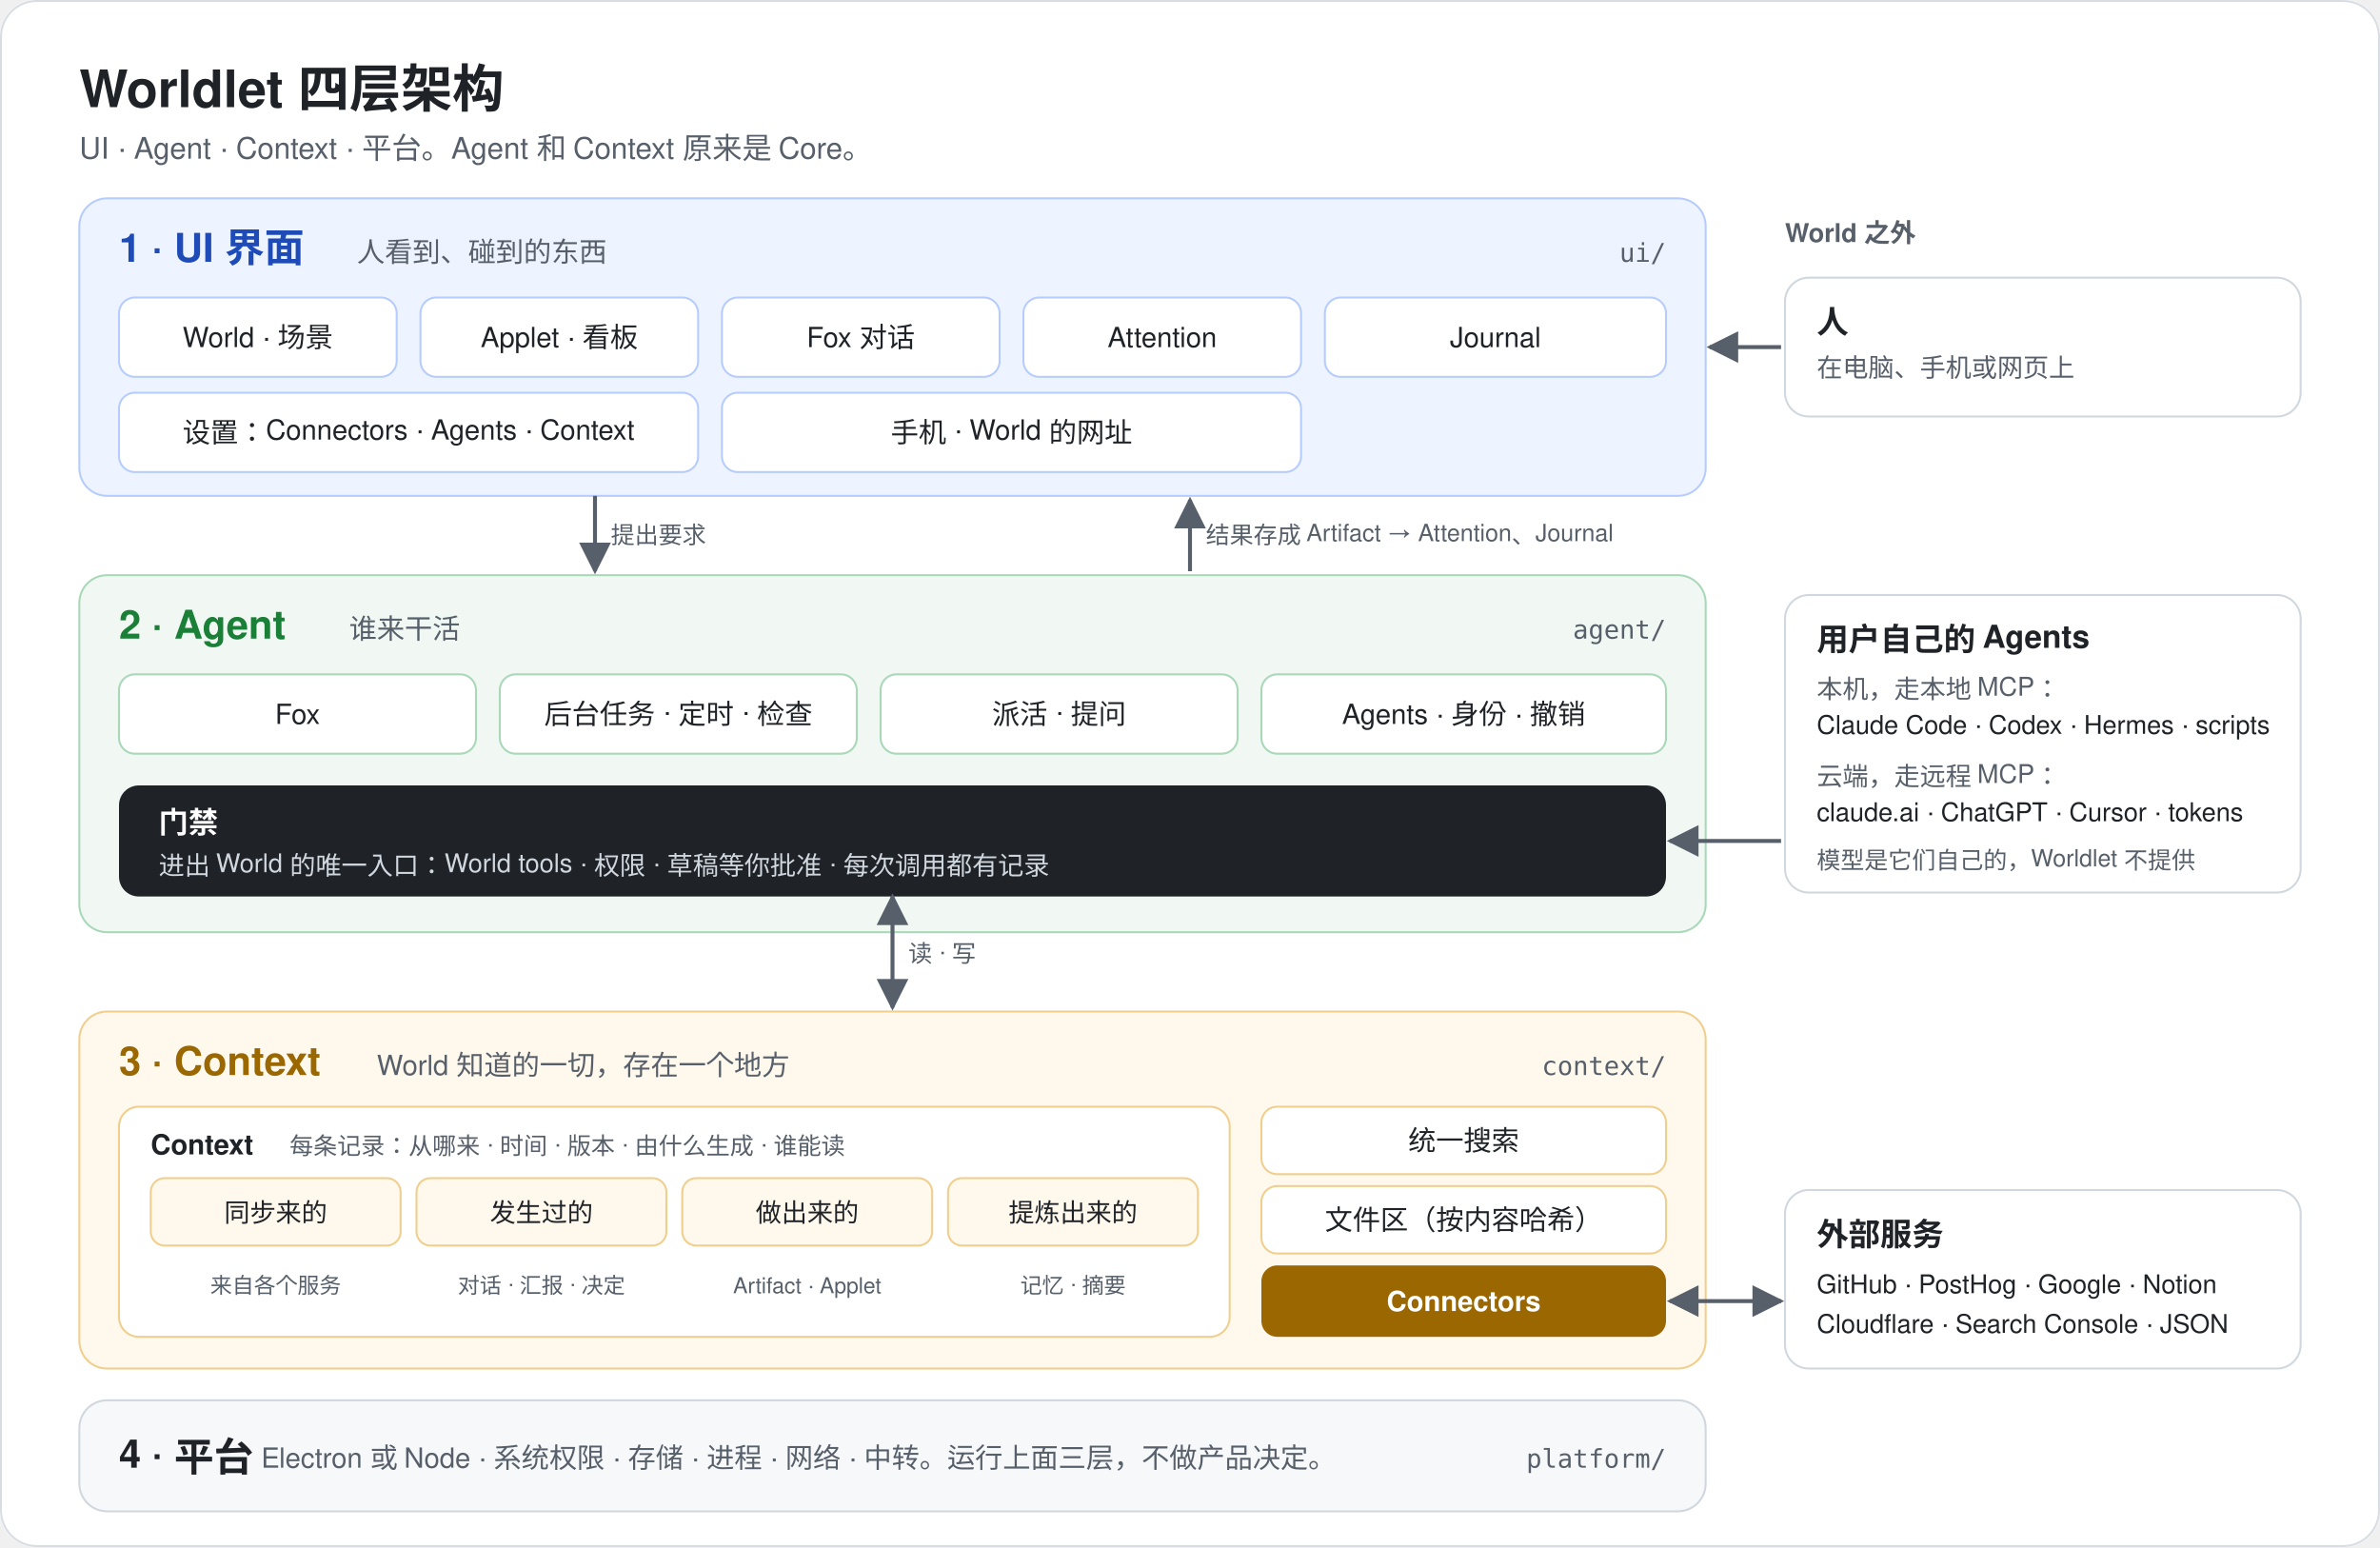
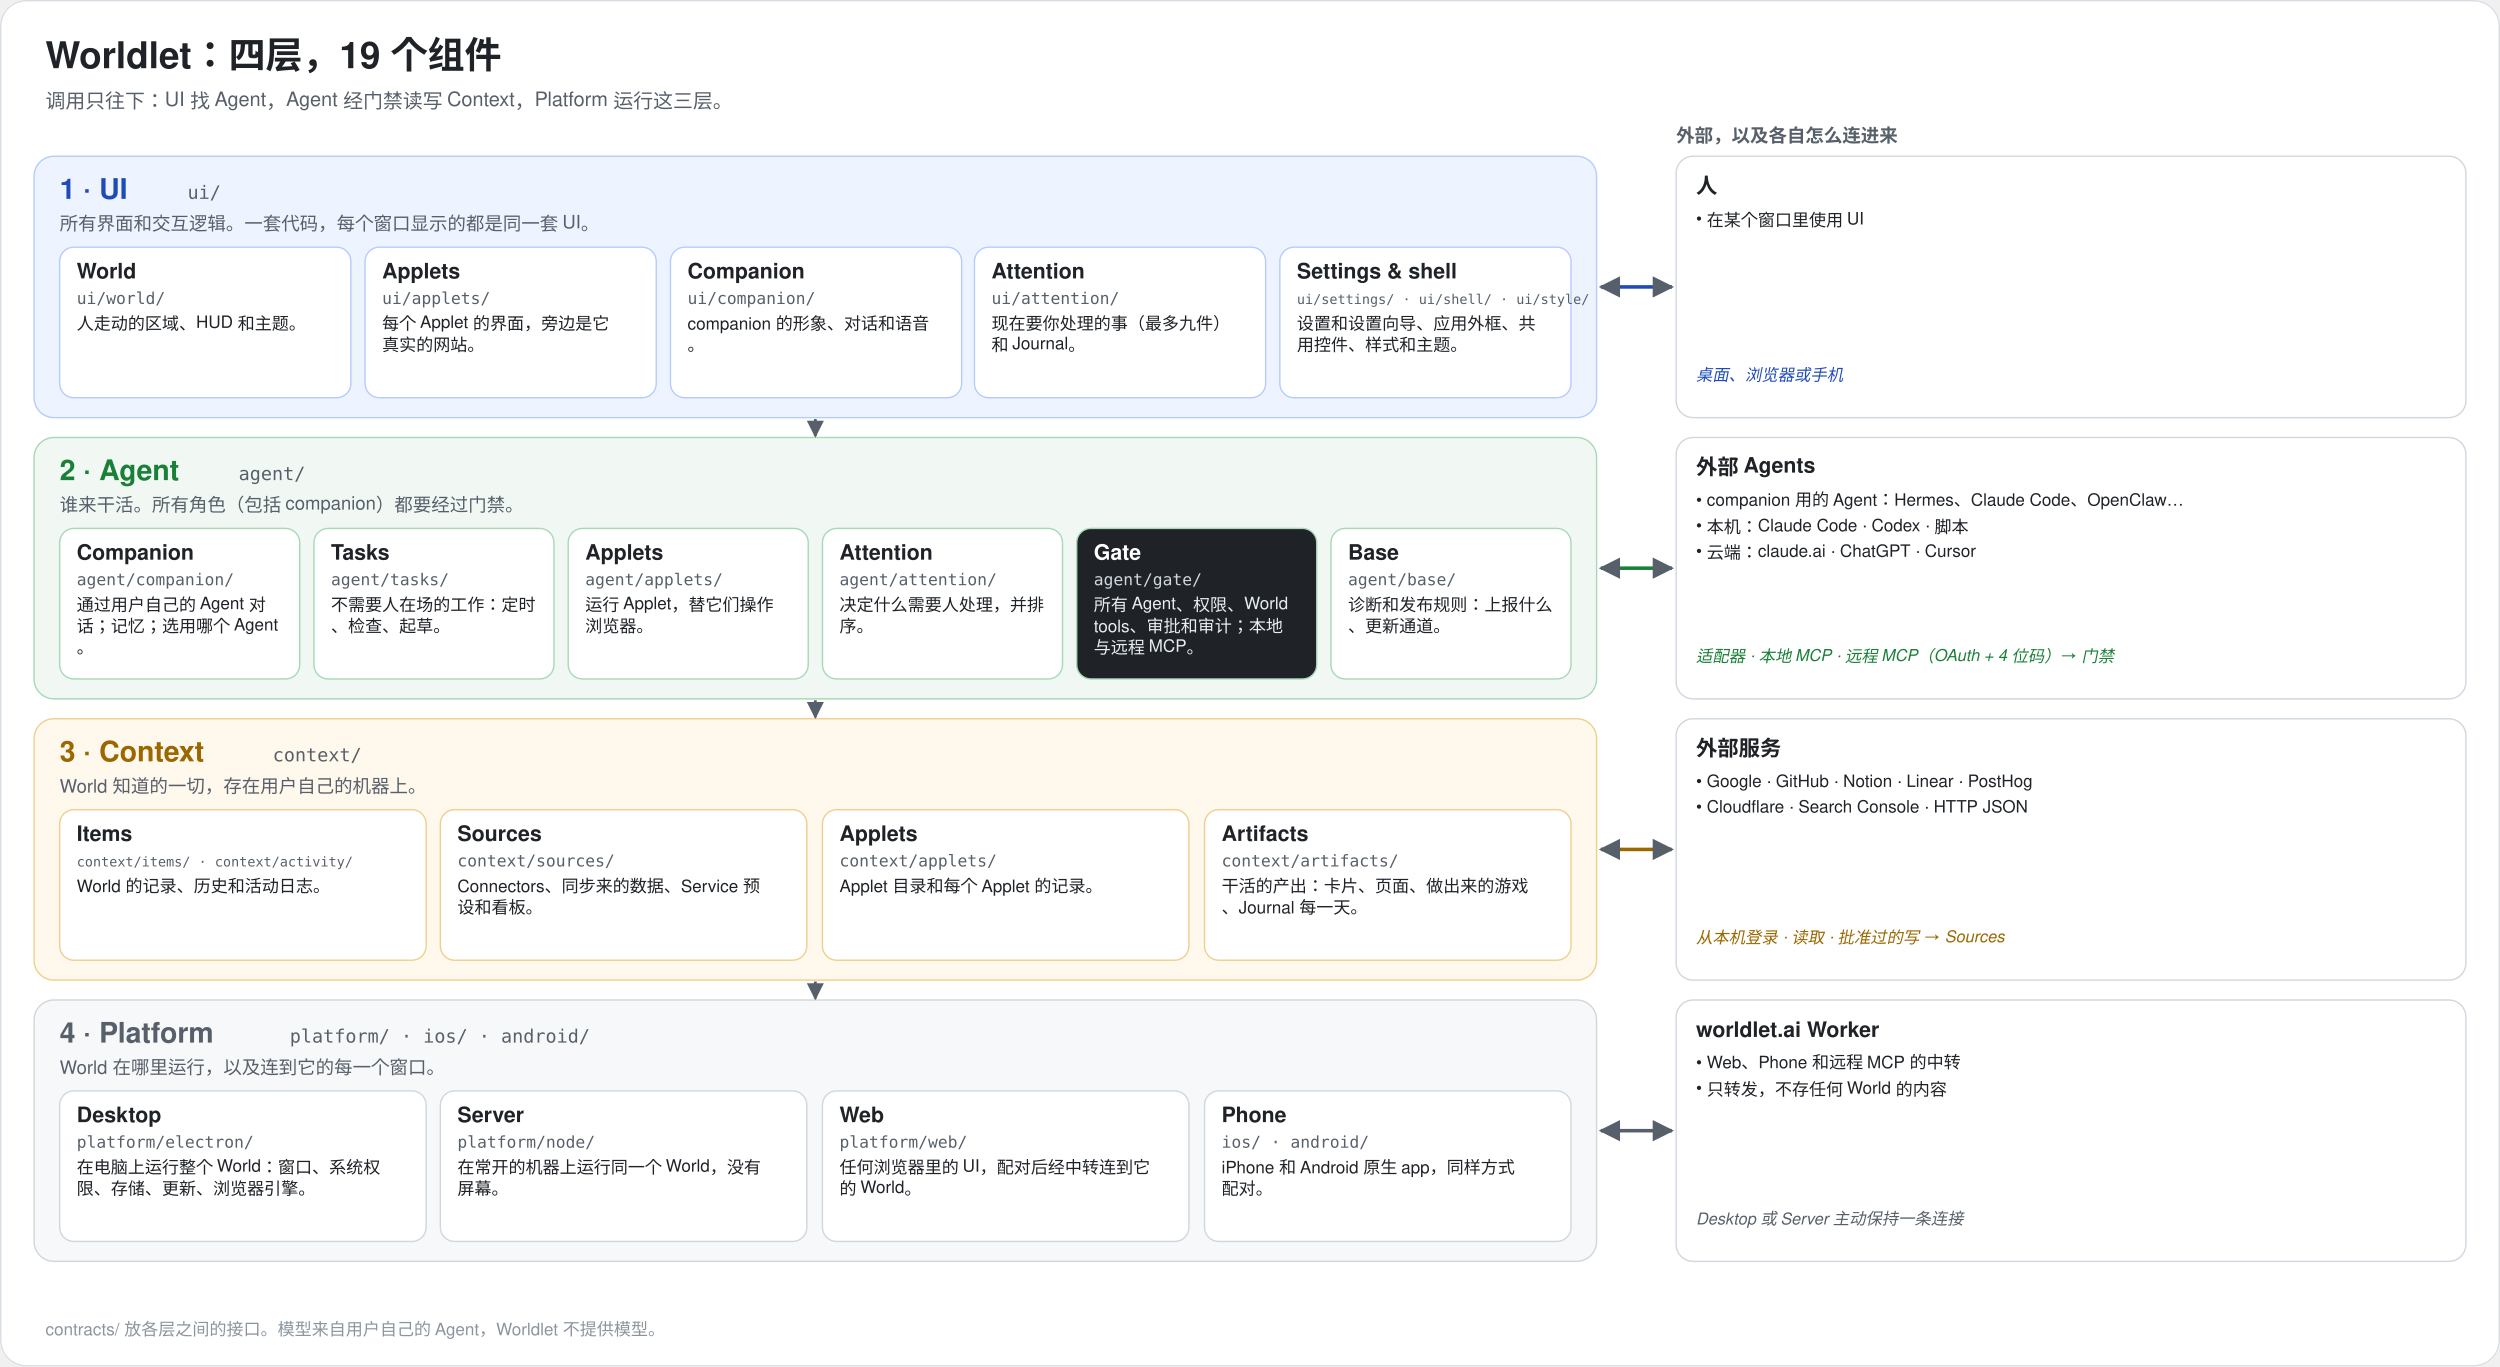
- <svg xmlns="http://www.w3.org/2000/svg" width="1200" height="780" viewBox="0 0 1200 780" font-family="-apple-system, 'Segoe UI', Helvetica, Arial, sans-serif">
+ <svg xmlns="http://www.w3.org/2000/svg" width="1760" height="962" viewBox="0 0 1760 962" font-family="-apple-system, 'Segoe UI', Helvetica, Arial, sans-serif">
  <defs>
-     <marker id="ar" viewBox="0 0 10 10" refX="9" refY="5" markerWidth="8" markerHeight="8" orient="auto-start-reverse">
+     <marker id="ar" viewBox="0 0 10 10" refX="9" refY="5" markerWidth="6" markerHeight="6" orient="auto-start-reverse">
      <path d="M0 0L10 5L0 10z" fill="#57606A" />
    </marker>
  </defs>
-   <rect width="1200" height="780" rx="18" fill="#FFFFFF" />
-   <rect x="0.5" y="0.5" width="1199" height="779" rx="18" fill="none" stroke="#D8DDE4" />
-   <text x="40" y="54" font-size="26" font-weight="700" fill="#1F2328">Worldlet 四层架构</text>
-   <text x="40" y="80" font-size="15" fill="#57606A">UI · Agent · Context · 平台。Agent 和 Context 原来是 Core。</text>
-   <rect x="40" y="100" width="820" height="150" rx="14" fill="#EEF4FF" stroke="#B6CCFE" />
-   <text x="60" y="132" font-size="20" font-weight="800" fill="#1F4BB8">1 · UI 界面</text>
-   <text x="180" y="132" font-size="14" fill="#57606A">人看到、碰到的东西</text>
-   <g font-size="14" fill="#1F2328" text-anchor="middle">
-     <rect x="60" y="150" width="140" height="40" rx="8" fill="#FFFFFF" stroke="#B6CCFE" />
-     <text x="130" y="175">World · 场景</text>
-     <rect x="212" y="150" width="140" height="40" rx="8" fill="#FFFFFF" stroke="#B6CCFE" />
-     <text x="282" y="175">Applet · 看板</text>
-     <rect x="364" y="150" width="140" height="40" rx="8" fill="#FFFFFF" stroke="#B6CCFE" />
-     <text x="434" y="175">Fox 对话</text>
-     <rect x="516" y="150" width="140" height="40" rx="8" fill="#FFFFFF" stroke="#B6CCFE" />
-     <text x="586" y="175">Attention</text>
-     <rect x="668" y="150" width="172" height="40" rx="8" fill="#FFFFFF" stroke="#B6CCFE" />
-     <text x="754" y="175">Journal</text>
-     <rect x="60" y="198" width="292" height="40" rx="8" fill="#FFFFFF" stroke="#B6CCFE" />
-     <text x="206" y="223">设置：Connectors · Agents · Context</text>
-     <rect x="364" y="198" width="292" height="40" rx="8" fill="#FFFFFF" stroke="#B6CCFE" />
-     <text x="510" y="223">手机 · World 的网址</text>
-   </g>
-   <text x="840" y="132" font-size="13" font-family="ui-monospace, Menlo, monospace" fill="#57606A" text-anchor="end">ui/</text>
-   <rect x="40" y="290" width="820" height="180" rx="14" fill="#F1F8F3" stroke="#A9D8B8" />
-   <text x="60" y="322" font-size="20" font-weight="800" fill="#1A7F37">2 · Agent</text>
-   <text x="176" y="322" font-size="14" fill="#57606A">谁来干活</text>
-   <g font-size="14" fill="#1F2328" text-anchor="middle">
-     <rect x="60" y="340" width="180" height="40" rx="8" fill="#FFFFFF" stroke="#A9D8B8" />
-     <text x="150" y="365">Fox</text>
-     <rect x="252" y="340" width="180" height="40" rx="8" fill="#FFFFFF" stroke="#A9D8B8" />
-     <text x="342" y="365">后台任务 · 定时 · 检查</text>
-     <rect x="444" y="340" width="180" height="40" rx="8" fill="#FFFFFF" stroke="#A9D8B8" />
-     <text x="534" y="365">派活 · 提问</text>
-     <rect x="636" y="340" width="204" height="40" rx="8" fill="#FFFFFF" stroke="#A9D8B8" />
-     <text x="738" y="365">Agents · 身份 · 撤销</text>
-   </g>
-   <text x="840" y="322" font-size="13" font-family="ui-monospace, Menlo, monospace" fill="#57606A" text-anchor="end">agent/</text>
-   <rect x="60" y="396" width="780" height="56" rx="10" fill="#1F2328" />
-   <text x="80" y="420" font-size="15" font-weight="800" fill="#FFFFFF">门禁</text>
-   <text x="80" y="441" font-size="13" fill="#D0D7DE">进出 World 的唯一入口：World tools · 权限 · 草稿等你批准 · 每次调用都有记录</text>
-   <rect x="40" y="510" width="820" height="180" rx="14" fill="#FFF8EC" stroke="#F0CF8E" />
-   <text x="60" y="542" font-size="20" font-weight="800" fill="#9A6700">3 · Context</text>
-   <text x="190" y="542" font-size="14" fill="#57606A">World 知道的一切，存在一个地方</text>
-   <text x="840" y="542" font-size="13" font-family="ui-monospace, Menlo, monospace" fill="#57606A" text-anchor="end">context/</text>
-   <rect x="60" y="558" width="560" height="116" rx="10" fill="#FFFFFF" stroke="#F0CF8E" />
-   <text x="76" y="582" font-size="14" font-weight="700" fill="#1F2328">Context</text>
-   <text x="146" y="582" font-size="12" fill="#57606A">每条记录：从哪来 · 时间 · 版本 · 由什么生成 · 谁能读</text>
-   <g font-size="13" fill="#1F2328" text-anchor="middle">
-     <rect x="76" y="594" width="126" height="34" rx="7" fill="#FFF8EC" stroke="#F0CF8E" />
-     <text x="139" y="616">同步来的</text>
-     <rect x="210" y="594" width="126" height="34" rx="7" fill="#FFF8EC" stroke="#F0CF8E" />
-     <text x="273" y="616">发生过的</text>
-     <rect x="344" y="594" width="126" height="34" rx="7" fill="#FFF8EC" stroke="#F0CF8E" />
-     <text x="407" y="616">做出来的</text>
-     <rect x="478" y="594" width="126" height="34" rx="7" fill="#FFF8EC" stroke="#F0CF8E" />
-     <text x="541" y="616">提炼出来的</text>
-     <text x="139" y="652" font-size="11" fill="#57606A">来自各个服务</text>
-     <text x="273" y="652" font-size="11" fill="#57606A">对话 · 汇报 · 决定</text>
-     <text x="407" y="652" font-size="11" fill="#57606A">Artifact · Applet</text>
-     <text x="541" y="652" font-size="11" fill="#57606A">记忆 · 摘要</text>
-   </g>
-   <g font-size="14" fill="#1F2328" text-anchor="middle">
-     <rect x="636" y="558" width="204" height="34" rx="8" fill="#FFFFFF" stroke="#F0CF8E" />
-     <text x="738" y="580">统一搜索</text>
-     <rect x="636" y="598" width="204" height="34" rx="8" fill="#FFFFFF" stroke="#F0CF8E" />
-     <text x="738" y="620">文件区（按内容哈希）</text>
-     <rect x="636" y="638" width="204" height="36" rx="8" fill="#9A6700" />
-     <text x="738" y="661" fill="#FFFFFF" font-weight="700">Connectors</text>
-   </g>
-   <rect x="40" y="706" width="820" height="56" rx="14" fill="#F6F8FA" stroke="#D0D7DE" />
-   <text x="60" y="740" font-size="14" fill="#57606A">
-     <tspan font-size="20" font-weight="800" fill="#1F2328">4 · 平台</tspan>   Electron 或 Node · 系统权限 · 存储 · 进程 · 网络 · 中转。运行上面三层，不做产品决定。</text>
-   <text x="840" y="740" font-size="13" font-family="ui-monospace, Menlo, monospace" fill="#57606A" text-anchor="end">platform/</text>
-   <g stroke="#57606A" stroke-width="2" fill="none">
-     <line x1="300" y1="250" x2="300" y2="288" marker-end="url(#ar)" />
-     <line x1="600" y1="288" x2="600" y2="252" marker-end="url(#ar)" />
-     <line x1="450" y1="452" x2="450" y2="508" marker-start="url(#ar)" marker-end="url(#ar)" />
-   </g>
-   <g font-size="12" fill="#57606A">
-     <text x="308" y="274">提出要求</text>
-     <text x="608" y="274">结果存成 Artifact → Attention、Journal</text>
-     <text x="458" y="485">读 · 写</text>
-   </g>
-   <text x="900" y="122" font-size="13" font-weight="700" fill="#57606A">World 之外</text>
-   <rect x="900" y="140" width="260" height="70" rx="12" fill="#FFFFFF" stroke="#D0D7DE" />
-   <text x="916" y="168" font-size="16" font-weight="700" fill="#1F2328">人</text>
-   <text x="916" y="190" font-size="13" fill="#57606A">在电脑、手机或网页上</text>
-   <line x1="898" y1="175" x2="862" y2="175" stroke="#57606A" stroke-width="2" marker-end="url(#ar)" />
-   <rect x="900" y="300" width="260" height="150" rx="12" fill="#FFFFFF" stroke="#D0D7DE" />
-   <text x="916" y="328" font-size="16" font-weight="700" fill="#1F2328">用户自己的 Agents</text>
-   <text x="916" y="352" font-size="13" fill="#57606A">本机，走本地 MCP：</text>
-   <text x="916" y="370" font-size="13" fill="#1F2328">Claude Code · Codex · Hermes · scripts</text>
-   <text x="916" y="396" font-size="13" fill="#57606A">云端，走远程 MCP：</text>
-   <text x="916" y="414" font-size="13" fill="#1F2328">claude.ai · ChatGPT · Cursor · tokens</text>
-   <text x="916" y="438" font-size="12" fill="#57606A">模型是它们自己的，Worldlet 不提供</text>
-   <line x1="898" y1="424" x2="842" y2="424" stroke="#57606A" stroke-width="2" marker-end="url(#ar)" />
-   <rect x="900" y="600" width="260" height="90" rx="12" fill="#FFFFFF" stroke="#D0D7DE" />
-   <text x="916" y="628" font-size="16" font-weight="700" fill="#1F2328">外部服务</text>
-   <text x="916" y="652" font-size="13" fill="#1F2328">GitHub · PostHog · Google · Notion</text>
-   <text x="916" y="672" font-size="13" fill="#1F2328">Cloudflare · Search Console · JSON</text>
-   <line x1="898" y1="656" x2="842" y2="656" stroke="#57606A" stroke-width="2" marker-start="url(#ar)" marker-end="url(#ar)" />
+   <rect width="1760" height="962" rx="18" fill="#FFFFFF" />
+   <rect x="0.5" y="0.5" width="1759" height="961" rx="18" fill="none" stroke="#D8DDE4" />
+   <text x="32" y="48" font-size="26" font-weight="700" fill="#1F2328">Worldlet：四层，19 个组件</text>
+   <text x="32" y="76" font-size="14" fill="#57606A">调用只往下：UI 找 Agent，Agent 经门禁读写 Context，Platform 运行这三层。</text>
+   <rect x="24" y="110" width="1100" height="184" rx="14" fill="#EEF4FF" stroke="#B6CCFE" />
+   <text x="42" y="140" font-size="20" font-weight="800" fill="#1F4BB8">1 · UI</text>
+   <text x="132" y="140" font-size="13" font-family="ui-monospace, Menlo, monospace" fill="#57606A">ui/</text>
+   <text x="42" y="162" font-size="13" fill="#57606A">所有界面和交互逻辑。一套代码，每个窗口显示的都是同一套 UI。</text>
+   <rect x="42" y="174" width="205" height="106" rx="10" fill="#FFFFFF" stroke="#B6CCFE" />
+   <text x="54" y="196" font-size="15" font-weight="700" fill="#1F2328">World</text>
+   <text x="54" y="214" font-size="11.5" font-family="ui-monospace, Menlo, monospace" fill="#57606A">ui/world/</text>
+   <text x="54" y="232" font-size="12" fill="#1F2328">人走动的区域、HUD 和主题。</text>
+   <rect x="257" y="174" width="205" height="106" rx="10" fill="#FFFFFF" stroke="#B6CCFE" />
+   <text x="269" y="196" font-size="15" font-weight="700" fill="#1F2328">Applets</text>
+   <text x="269" y="214" font-size="11.5" font-family="ui-monospace, Menlo, monospace" fill="#57606A">ui/applets/</text>
+   <text x="269" y="232" font-size="12" fill="#1F2328">每个 Applet 的界面，旁边是它</text>
+   <text x="269" y="247" font-size="12" fill="#1F2328">真实的网站。</text>
+   <rect x="472" y="174" width="205" height="106" rx="10" fill="#FFFFFF" stroke="#B6CCFE" />
+   <text x="484" y="196" font-size="15" font-weight="700" fill="#1F2328">Companion</text>
+   <text x="484" y="214" font-size="11.5" font-family="ui-monospace, Menlo, monospace" fill="#57606A">ui/companion/</text>
+   <text x="484" y="232" font-size="12" fill="#1F2328">companion 的形象、对话和语音</text>
+   <text x="484" y="247" font-size="12" fill="#1F2328">。</text>
+   <rect x="686" y="174" width="205" height="106" rx="10" fill="#FFFFFF" stroke="#B6CCFE" />
+   <text x="698" y="196" font-size="15" font-weight="700" fill="#1F2328">Attention</text>
+   <text x="698" y="214" font-size="11.5" font-family="ui-monospace, Menlo, monospace" fill="#57606A">ui/attention/</text>
+   <text x="698" y="232" font-size="12" fill="#1F2328">现在要你处理的事（最多九件）</text>
+   <text x="698" y="247" font-size="12" fill="#1F2328">和 Journal。</text>
+   <rect x="901" y="174" width="205" height="106" rx="10" fill="#FFFFFF" stroke="#B6CCFE" />
+   <text x="913" y="196" font-size="15" font-weight="700" fill="#1F2328">Settings &amp; shell</text>
+   <text x="913" y="214" font-size="9.5" font-family="ui-monospace, Menlo, monospace" fill="#57606A">ui/settings/ · ui/shell/ · ui/style/</text>
+   <text x="913" y="232" font-size="12" fill="#1F2328">设置和设置向导、应用外框、共</text>
+   <text x="913" y="247" font-size="12" fill="#1F2328">用控件、样式和主题。</text>
+   <rect x="24" y="308" width="1100" height="184" rx="14" fill="#F1F8F3" stroke="#A9D8B8" />
+   <text x="42" y="338" font-size="20" font-weight="800" fill="#1A7F37">2 · Agent</text>
+   <text x="168" y="338" font-size="13" font-family="ui-monospace, Menlo, monospace" fill="#57606A">agent/</text>
+   <text x="42" y="360" font-size="13" fill="#57606A">谁来干活。所有角色（包括 companion）都要经过门禁。</text>
+   <rect x="42" y="372" width="169" height="106" rx="10" fill="#FFFFFF" stroke="#A9D8B8" />
+   <text x="54" y="394" font-size="15" font-weight="700" fill="#1F2328">Companion</text>
+   <text x="54" y="412" font-size="11.5" font-family="ui-monospace, Menlo, monospace" fill="#57606A">agent/companion/</text>
+   <text x="54" y="430" font-size="12" fill="#1F2328">通过用户自己的 Agent 对</text>
+   <text x="54" y="445" font-size="12" fill="#1F2328">话；记忆；选用哪个 Agent</text>
+   <text x="54" y="460" font-size="12" fill="#1F2328">。</text>
+   <rect x="221" y="372" width="169" height="106" rx="10" fill="#FFFFFF" stroke="#A9D8B8" />
+   <text x="233" y="394" font-size="15" font-weight="700" fill="#1F2328">Tasks</text>
+   <text x="233" y="412" font-size="11.5" font-family="ui-monospace, Menlo, monospace" fill="#57606A">agent/tasks/</text>
+   <text x="233" y="430" font-size="12" fill="#1F2328">不需要人在场的工作：定时</text>
+   <text x="233" y="445" font-size="12" fill="#1F2328">、检查、起草。</text>
+   <rect x="400" y="372" width="169" height="106" rx="10" fill="#FFFFFF" stroke="#A9D8B8" />
+   <text x="412" y="394" font-size="15" font-weight="700" fill="#1F2328">Applets</text>
+   <text x="412" y="412" font-size="11.5" font-family="ui-monospace, Menlo, monospace" fill="#57606A">agent/applets/</text>
+   <text x="412" y="430" font-size="12" fill="#1F2328">运行 Applet，替它们操作</text>
+   <text x="412" y="445" font-size="12" fill="#1F2328">浏览器。</text>
+   <rect x="579" y="372" width="169" height="106" rx="10" fill="#FFFFFF" stroke="#A9D8B8" />
+   <text x="591" y="394" font-size="15" font-weight="700" fill="#1F2328">Attention</text>
+   <text x="591" y="412" font-size="11.5" font-family="ui-monospace, Menlo, monospace" fill="#57606A">agent/attention/</text>
+   <text x="591" y="430" font-size="12" fill="#1F2328">决定什么需要人处理，并排</text>
+   <text x="591" y="445" font-size="12" fill="#1F2328">序。</text>
+   <rect x="758" y="372" width="169" height="106" rx="10" fill="#1F2328" stroke="#A9D8B8" />
+   <text x="770" y="394" font-size="15" font-weight="700" fill="#FFFFFF">Gate</text>
+   <text x="770" y="412" font-size="11.5" font-family="ui-monospace, Menlo, monospace" fill="#D0D7DE">agent/gate/</text>
+   <text x="770" y="430" font-size="12" fill="#E6EDF3">所有 Agent、权限、World</text>
+   <text x="770" y="445" font-size="12" fill="#E6EDF3">tools、审批和审计；本地</text>
+   <text x="770" y="460" font-size="12" fill="#E6EDF3">与远程 MCP。</text>
+   <rect x="937" y="372" width="169" height="106" rx="10" fill="#FFFFFF" stroke="#A9D8B8" />
+   <text x="949" y="394" font-size="15" font-weight="700" fill="#1F2328">Base</text>
+   <text x="949" y="412" font-size="11.5" font-family="ui-monospace, Menlo, monospace" fill="#57606A">agent/base/</text>
+   <text x="949" y="430" font-size="12" fill="#1F2328">诊断和发布规则：上报什么</text>
+   <text x="949" y="445" font-size="12" fill="#1F2328">、更新通道。</text>
+   <rect x="24" y="506" width="1100" height="184" rx="14" fill="#FFF8EC" stroke="#F0CF8E" />
+   <text x="42" y="536" font-size="20" font-weight="800" fill="#9A6700">3 · Context</text>
+   <text x="192" y="536" font-size="13" font-family="ui-monospace, Menlo, monospace" fill="#57606A">context/</text>
+   <text x="42" y="558" font-size="13" fill="#57606A">World 知道的一切，存在用户自己的机器上。</text>
+   <rect x="42" y="570" width="258" height="106" rx="10" fill="#FFFFFF" stroke="#F0CF8E" />
+   <text x="54" y="592" font-size="15" font-weight="700" fill="#1F2328">Items</text>
+   <text x="54" y="610" font-size="9.5" font-family="ui-monospace, Menlo, monospace" fill="#57606A">context/items/ · context/activity/</text>
+   <text x="54" y="628" font-size="12" fill="#1F2328">World 的记录、历史和活动日志。</text>
+   <rect x="310" y="570" width="258" height="106" rx="10" fill="#FFFFFF" stroke="#F0CF8E" />
+   <text x="322" y="592" font-size="15" font-weight="700" fill="#1F2328">Sources</text>
+   <text x="322" y="610" font-size="11.5" font-family="ui-monospace, Menlo, monospace" fill="#57606A">context/sources/</text>
+   <text x="322" y="628" font-size="12" fill="#1F2328">Connectors、同步来的数据、Service 预</text>
+   <text x="322" y="643" font-size="12" fill="#1F2328">设和看板。</text>
+   <rect x="579" y="570" width="258" height="106" rx="10" fill="#FFFFFF" stroke="#F0CF8E" />
+   <text x="591" y="592" font-size="15" font-weight="700" fill="#1F2328">Applets</text>
+   <text x="591" y="610" font-size="11.5" font-family="ui-monospace, Menlo, monospace" fill="#57606A">context/applets/</text>
+   <text x="591" y="628" font-size="12" fill="#1F2328">Applet 目录和每个 Applet 的记录。</text>
+   <rect x="848" y="570" width="258" height="106" rx="10" fill="#FFFFFF" stroke="#F0CF8E" />
+   <text x="860" y="592" font-size="15" font-weight="700" fill="#1F2328">Artifacts</text>
+   <text x="860" y="610" font-size="11.5" font-family="ui-monospace, Menlo, monospace" fill="#57606A">context/artifacts/</text>
+   <text x="860" y="628" font-size="12" fill="#1F2328">干活的产出：卡片、页面、做出来的游戏</text>
+   <text x="860" y="643" font-size="12" fill="#1F2328">、Journal 每一天。</text>
+   <rect x="24" y="704" width="1100" height="184" rx="14" fill="#F6F8FA" stroke="#D0D7DE" />
+   <text x="42" y="734" font-size="20" font-weight="800" fill="#57606A">4 · Platform</text>
+   <text x="204" y="734" font-size="13" font-family="ui-monospace, Menlo, monospace" fill="#57606A">platform/ · ios/ · android/</text>
+   <text x="42" y="756" font-size="13" fill="#57606A">World 在哪里运行，以及连到它的每一个窗口。</text>
+   <rect x="42" y="768" width="258" height="106" rx="10" fill="#FFFFFF" stroke="#D0D7DE" />
+   <text x="54" y="790" font-size="15" font-weight="700" fill="#1F2328">Desktop</text>
+   <text x="54" y="808" font-size="11.5" font-family="ui-monospace, Menlo, monospace" fill="#57606A">platform/electron/</text>
+   <text x="54" y="826" font-size="12" fill="#1F2328">在电脑上运行整个 World：窗口、系统权</text>
+   <text x="54" y="841" font-size="12" fill="#1F2328">限、存储、更新、浏览器引擎。</text>
+   <rect x="310" y="768" width="258" height="106" rx="10" fill="#FFFFFF" stroke="#D0D7DE" />
+   <text x="322" y="790" font-size="15" font-weight="700" fill="#1F2328">Server</text>
+   <text x="322" y="808" font-size="11.5" font-family="ui-monospace, Menlo, monospace" fill="#57606A">platform/node/</text>
+   <text x="322" y="826" font-size="12" fill="#1F2328">在常开的机器上运行同一个 World，没有</text>
+   <text x="322" y="841" font-size="12" fill="#1F2328">屏幕。</text>
+   <rect x="579" y="768" width="258" height="106" rx="10" fill="#FFFFFF" stroke="#D0D7DE" />
+   <text x="591" y="790" font-size="15" font-weight="700" fill="#1F2328">Web</text>
+   <text x="591" y="808" font-size="11.5" font-family="ui-monospace, Menlo, monospace" fill="#57606A">platform/web/</text>
+   <text x="591" y="826" font-size="12" fill="#1F2328">任何浏览器里的 UI，配对后经中转连到它</text>
+   <text x="591" y="841" font-size="12" fill="#1F2328">的 World。</text>
+   <rect x="848" y="768" width="258" height="106" rx="10" fill="#FFFFFF" stroke="#D0D7DE" />
+   <text x="860" y="790" font-size="15" font-weight="700" fill="#1F2328">Phone</text>
+   <text x="860" y="808" font-size="11.5" font-family="ui-monospace, Menlo, monospace" fill="#57606A">ios/ · android/</text>
+   <text x="860" y="826" font-size="12" fill="#1F2328">iPhone 和 Android 原生 app，同样方式</text>
+   <text x="860" y="841" font-size="12" fill="#1F2328">配对。</text>
+   <line x1="574.0" y1="295" x2="574.0" y2="307" stroke="#57606A" stroke-width="2" marker-end="url(#ar)" />
+   <line x1="574.0" y1="493" x2="574.0" y2="505" stroke="#57606A" stroke-width="2" marker-end="url(#ar)" />
+   <line x1="574.0" y1="691" x2="574.0" y2="703" stroke="#57606A" stroke-width="2" marker-end="url(#ar)" />
+   <text x="1180" y="100" font-size="13" font-weight="700" fill="#57606A">外部，以及各自怎么连进来</text>
+   <rect x="1180" y="110" width="556" height="184" rx="12" fill="#FFFFFF" stroke="#D0D7DE" />
+   <text x="1194" y="136" font-size="15" font-weight="700" fill="#1F2328">人</text>
+   <text x="1194" y="158" font-size="12" fill="#1F2328">• 在某个窗口里使用 UI</text>
+   <text x="1194" y="268" font-size="11.5" font-style="italic" fill="#1F4BB8">桌面、浏览器或手机</text>
+   <line x1="1177" y1="202.0" x2="1127" y2="202.0" stroke="#1F4BB8" stroke-width="2.5" marker-start="url(#ar)" marker-end="url(#ar)" />
+   <rect x="1180" y="308" width="556" height="184" rx="12" fill="#FFFFFF" stroke="#D0D7DE" />
+   <text x="1194" y="334" font-size="15" font-weight="700" fill="#1F2328">外部 Agents</text>
+   <text x="1194" y="356" font-size="12" fill="#1F2328">• companion 用的 Agent：Hermes、Claude Code、OpenClaw…</text>
+   <text x="1194" y="374" font-size="12" fill="#1F2328">• 本机：Claude Code · Codex · 脚本</text>
+   <text x="1194" y="392" font-size="12" fill="#1F2328">• 云端：claude.ai · ChatGPT · Cursor</text>
+   <text x="1194" y="466" font-size="11.5" font-style="italic" fill="#1A7F37">适配器 · 本地 MCP · 远程 MCP（OAuth + 4 位码）→ 门禁</text>
+   <line x1="1177" y1="400.0" x2="1127" y2="400.0" stroke="#1A7F37" stroke-width="2.5" marker-start="url(#ar)" marker-end="url(#ar)" />
+   <rect x="1180" y="506" width="556" height="184" rx="12" fill="#FFFFFF" stroke="#D0D7DE" />
+   <text x="1194" y="532" font-size="15" font-weight="700" fill="#1F2328">外部服务</text>
+   <text x="1194" y="554" font-size="12" fill="#1F2328">• Google · GitHub · Notion · Linear · PostHog</text>
+   <text x="1194" y="572" font-size="12" fill="#1F2328">• Cloudflare · Search Console · HTTP JSON</text>
+   <text x="1194" y="664" font-size="11.5" font-style="italic" fill="#9A6700">从本机登录 · 读取 · 批准过的写 → Sources</text>
+   <line x1="1177" y1="598.0" x2="1127" y2="598.0" stroke="#9A6700" stroke-width="2.5" marker-start="url(#ar)" marker-end="url(#ar)" />
+   <rect x="1180" y="704" width="556" height="184" rx="12" fill="#FFFFFF" stroke="#D0D7DE" />
+   <text x="1194" y="730" font-size="15" font-weight="700" fill="#1F2328">worldlet.ai Worker</text>
+   <text x="1194" y="752" font-size="12" fill="#1F2328">• Web、Phone 和远程 MCP 的中转</text>
+   <text x="1194" y="770" font-size="12" fill="#1F2328">• 只转发，不存任何 World 的内容</text>
+   <text x="1194" y="862" font-size="11.5" font-style="italic" fill="#57606A">Desktop 或 Server 主动保持一条连接</text>
+   <line x1="1177" y1="796.0" x2="1127" y2="796.0" stroke="#57606A" stroke-width="2.5" marker-start="url(#ar)" marker-end="url(#ar)" />
+   <text x="32" y="940" font-size="12" fill="#8C959F">contracts/ 放各层之间的接口。模型来自用户自己的 Agent，Worldlet 不提供模型。</text>
</svg>
